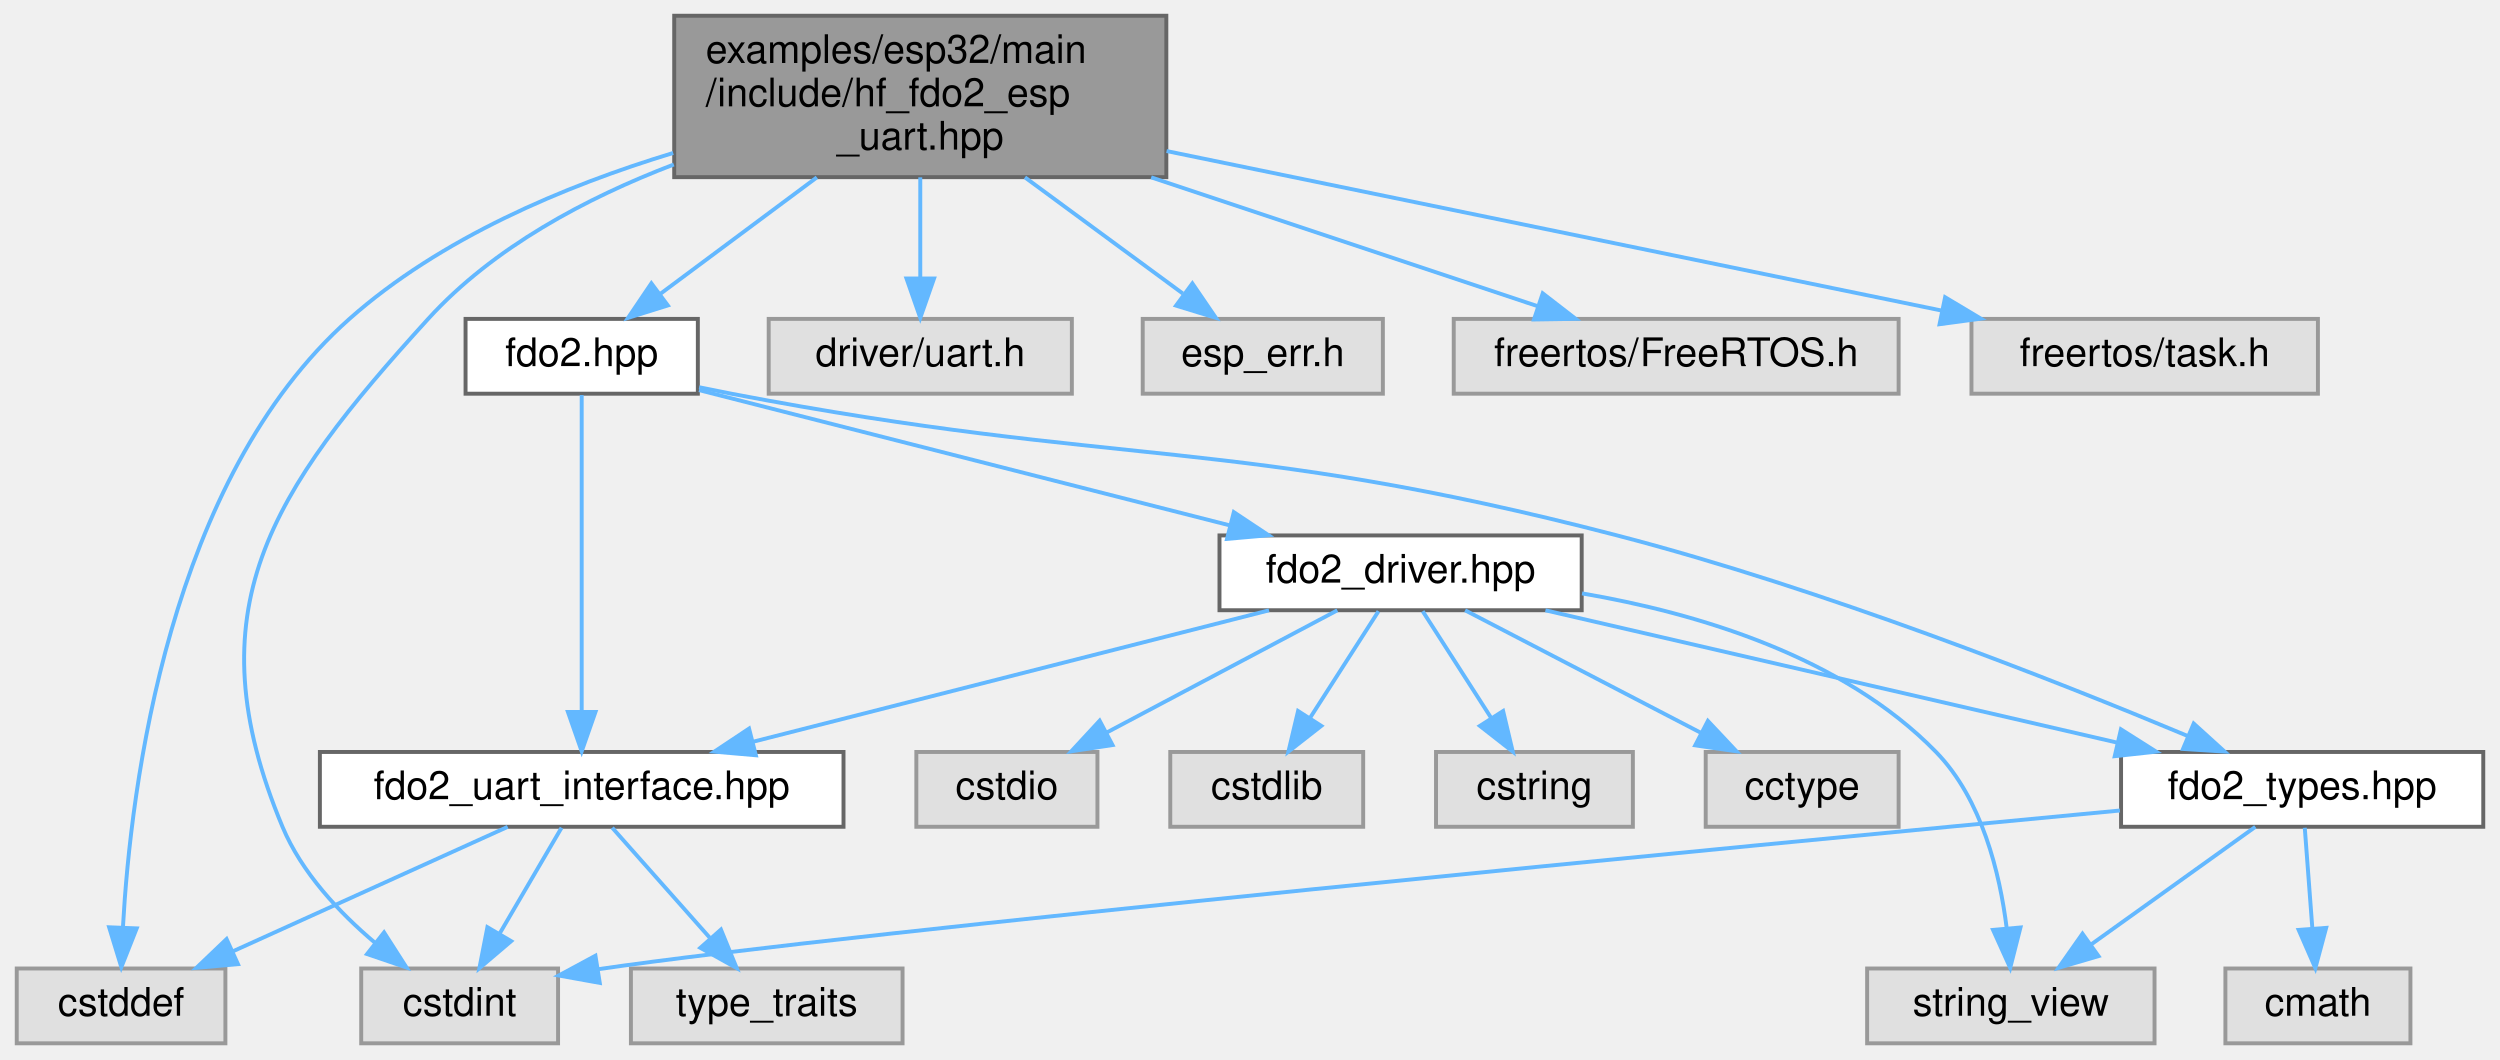
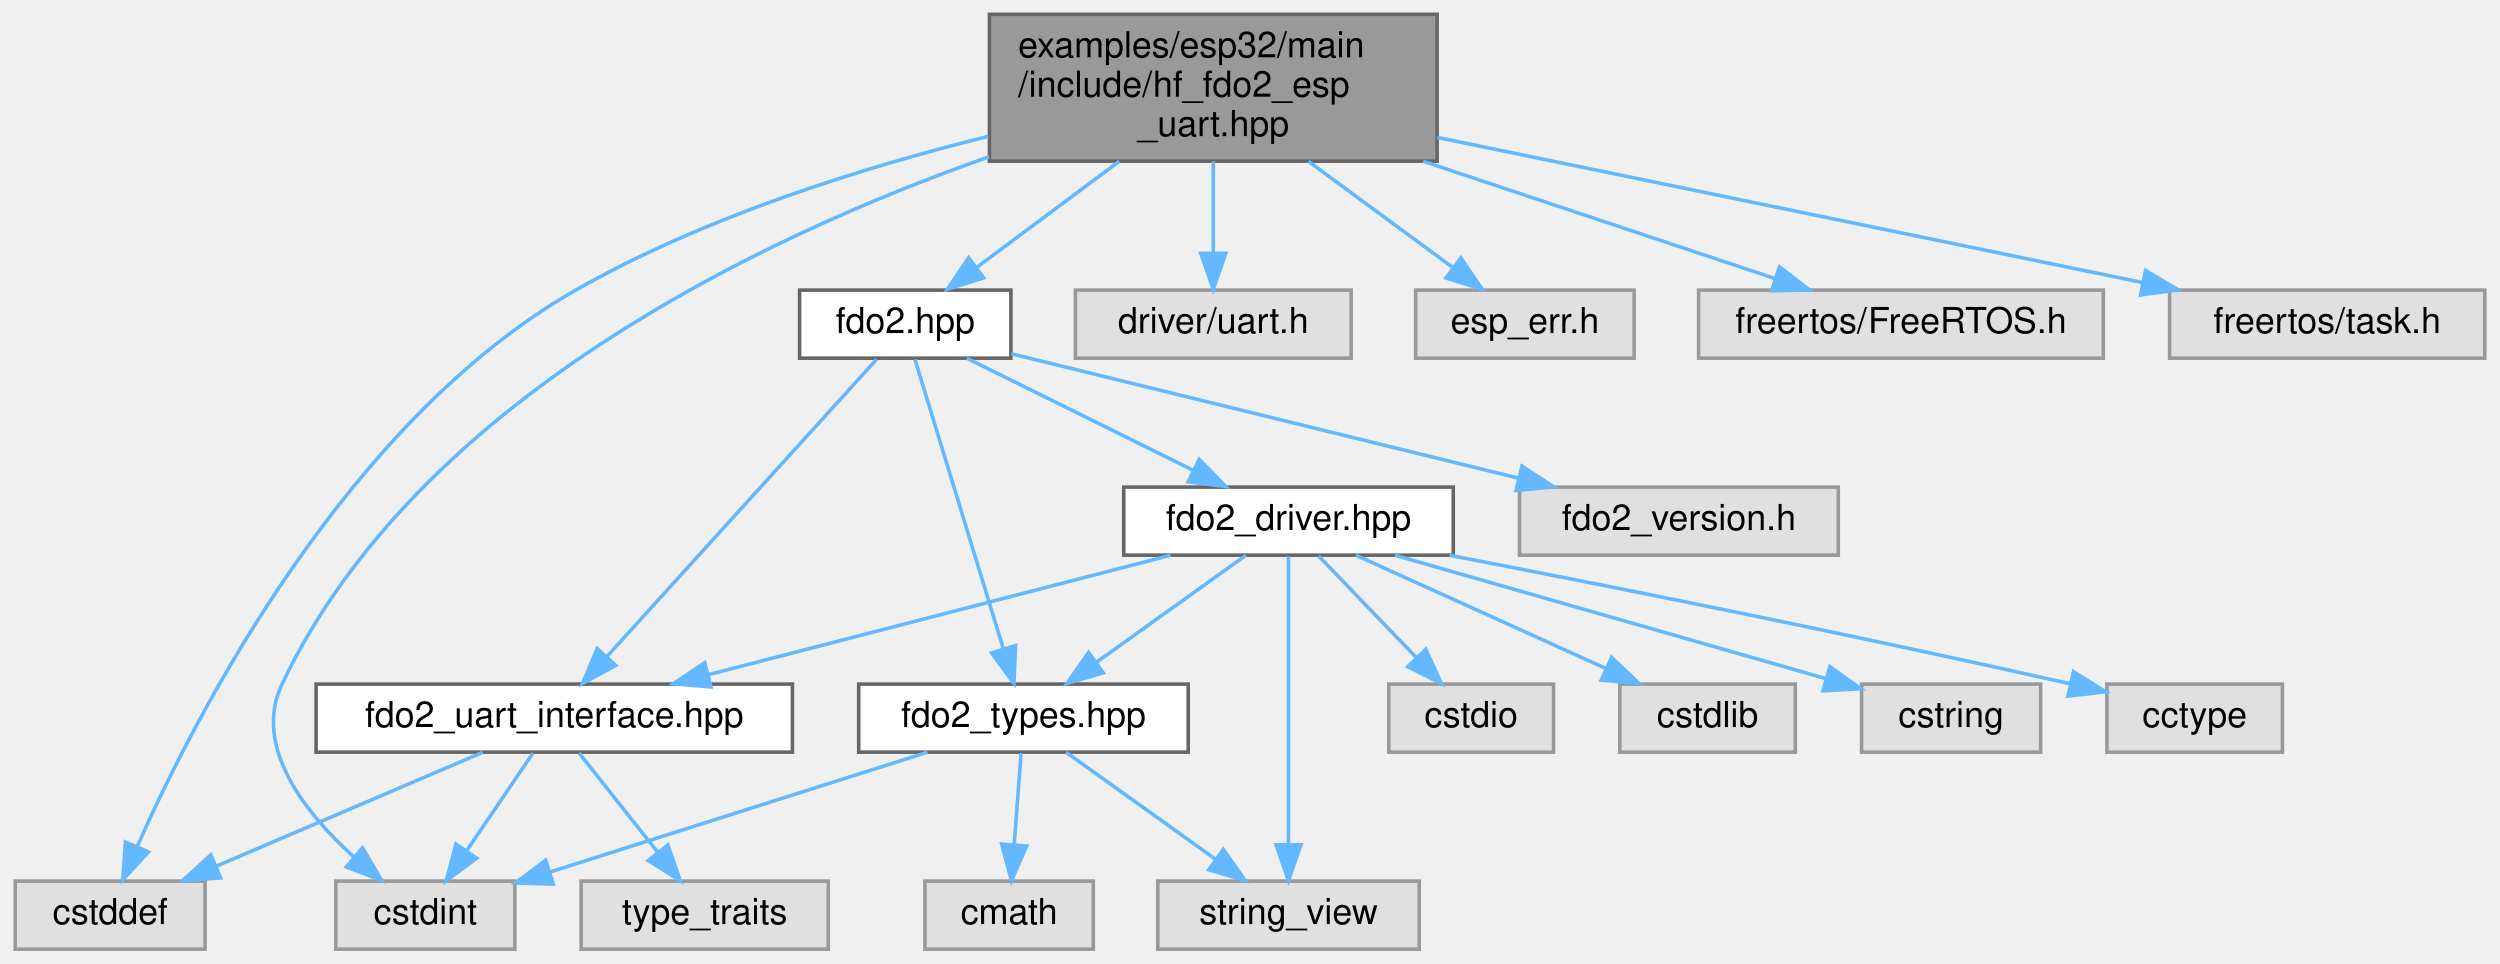
- <svg xmlns="http://www.w3.org/2000/svg" xmlns:xlink="http://www.w3.org/1999/xlink" width="635pt" height="269pt" viewBox="0.00 0.00 634.50 269.00">
+ <svg xmlns="http://www.w3.org/2000/svg" xmlns:xlink="http://www.w3.org/1999/xlink" width="698pt" height="269pt" viewBox="0.00 0.00 697.50 269.00">
  <g id="graph0" class="graph" transform="scale(1 1) rotate(0) translate(4 265)">
    <g id="Node000001" class="node">
      <g id="a_Node000001">
        <a xlink:title="Reusable ESP-IDF UART transport for fdo2::Driver (CRTP, zero virtual calls).">
-           <polygon fill="#999999" stroke="#666666" points="292,-261 167,-261 167,-220 292,-220 292,-261" />
-           <text text-anchor="start" x="175" y="-249" font-family="Helvetica,sans-Serif" font-size="10.00">examples/esp32/main</text>
-           <text text-anchor="start" x="175" y="-238" font-family="Helvetica,sans-Serif" font-size="10.00">/include/hf_fdo2_esp</text>
-           <text text-anchor="middle" x="229.5" y="-227" font-family="Helvetica,sans-Serif" font-size="10.00">_uart.hpp</text>
+           <polygon fill="#999999" stroke="#666666" points="397,-261 272,-261 272,-220 397,-220 397,-261" />
+           <text text-anchor="start" x="280" y="-249" font-family="Helvetica,sans-Serif" font-size="10.00">examples/esp32/main</text>
+           <text text-anchor="start" x="280" y="-238" font-family="Helvetica,sans-Serif" font-size="10.00">/include/hf_fdo2_esp</text>
+           <text text-anchor="middle" x="334.5" y="-227" font-family="Helvetica,sans-Serif" font-size="10.00">_uart.hpp</text>
        </a>
      </g>
    </g>
    <g id="Node000002" class="node">
      <g id="a_Node000002">
        <a xlink:href="fdo2_8hpp.html" target="_top" xlink:title="Umbrella header for the HF-FDO2 (FDO2-G2) UART driver.">
-           <polygon fill="white" stroke="#666666" points="173,-184 114,-184 114,-165 173,-165 173,-184" />
-           <text text-anchor="middle" x="143.5" y="-172" font-family="Helvetica,sans-Serif" font-size="10.00">fdo2.hpp</text>
+           <polygon fill="white" stroke="#666666" points="278,-184 219,-184 219,-165 278,-165 278,-184" />
+           <text text-anchor="middle" x="248.5" y="-172" font-family="Helvetica,sans-Serif" font-size="10.00">fdo2.hpp</text>
        </a>
      </g>
    </g>
    <g id="edge1_Node000001_Node000002" class="edge">
      <g id="a_edge1_Node000001_Node000002">
        <a xlink:title=" ">
-           <path fill="none" stroke="#63b8ff" d="M203.23,-219.95C190.48,-210.46 175.4,-199.24 163.58,-190.44" />
-           <polygon fill="#63b8ff" stroke="#63b8ff" points="165.38,-187.42 155.27,-184.26 161.2,-193.04 165.38,-187.42" />
+           <path fill="none" stroke="#63b8ff" d="M308.23,-219.95C295.48,-210.46 280.4,-199.24 268.58,-190.44" />
+           <polygon fill="#63b8ff" stroke="#63b8ff" points="270.38,-187.42 260.27,-184.26 266.2,-193.04 270.38,-187.42" />
        </a>
      </g>
    </g>
    <g id="Node000004" class="node">
      <g id="a_Node000004">
        <a xlink:title=" ">
          <polygon fill="#e0e0e0" stroke="#999999" points="53,-19 0,-19 0,0 53,0 53,-19" />
          <text text-anchor="middle" x="26.5" y="-7" font-family="Helvetica,sans-Serif" font-size="10.00">cstddef</text>
        </a>
      </g>
    </g>
-     <g id="edge22_Node000001_Node000004" class="edge">
-       <g id="a_edge22_Node000001_Node000004">
-         <a xlink:title=" ">
-           <path fill="none" stroke="#63b8ff" d="M166.74,-226.15C139.03,-217.74 107.59,-204.48 84.5,-184 38.62,-143.3 28.95,-65.29 26.97,-29.4" />
-           <polygon fill="#63b8ff" stroke="#63b8ff" points="30.47,-29.19 26.57,-19.34 23.47,-29.47 30.47,-29.19" />
+     <g id="edge23_Node000001_Node000004" class="edge">
+       <g id="a_edge23_Node000001_Node000004">
+         <a xlink:title=" ">
+           <path fill="none" stroke="#63b8ff" d="M271.67,-226.93C236.3,-218.17 192.22,-204.35 156.5,-184 92.51,-147.53 50.39,-65.44 34.09,-28.78" />
+           <polygon fill="#63b8ff" stroke="#63b8ff" points="37.2,-27.14 30.03,-19.34 30.77,-29.91 37.2,-27.14" />
        </a>
      </g>
    </g>
    <g id="Node000005" class="node">
      <g id="a_Node000005">
        <a xlink:title=" ">
-           <polygon fill="#e0e0e0" stroke="#999999" points="137.5,-19 87.5,-19 87.5,0 137.5,0 137.5,-19" />
-           <text text-anchor="middle" x="112.5" y="-7" font-family="Helvetica,sans-Serif" font-size="10.00">cstdint</text>
-         </a>
-       </g>
-     </g>
-     <g id="edge23_Node000001_Node000005" class="edge">
-       <g id="a_edge23_Node000001_Node000005">
-         <a xlink:title=" ">
-           <path fill="none" stroke="#63b8ff" d="M166.89,-223.22C144.65,-214.72 121.05,-202.17 104.5,-184 64.34,-139.9 44.52,-110.04 67.5,-55 72.36,-43.36 81.92,-33.2 90.98,-25.55" />
-           <polygon fill="#63b8ff" stroke="#63b8ff" points="93.3,-28.17 99.01,-19.25 88.98,-22.67 93.3,-28.17" />
-         </a>
-       </g>
-     </g>
-     <g id="Node000015" class="node">
-       <g id="a_Node000015">
-         <a xlink:title=" ">
-           <polygon fill="#e0e0e0" stroke="#999999" points="268,-184 191,-184 191,-165 268,-165 268,-184" />
-           <text text-anchor="middle" x="229.5" y="-172" font-family="Helvetica,sans-Serif" font-size="10.00">driver/uart.h</text>
-         </a>
-       </g>
-     </g>
-     <g id="edge18_Node000001_Node000015" class="edge">
-       <g id="a_edge18_Node000001_Node000015">
-         <a xlink:title=" ">
-           <path fill="none" stroke="#63b8ff" d="M229.5,-219.95C229.5,-211.85 229.5,-202.5 229.5,-194.47" />
-           <polygon fill="#63b8ff" stroke="#63b8ff" points="233,-194.26 229.5,-184.26 226,-194.26 233,-194.26" />
+           <polygon fill="#e0e0e0" stroke="#999999" points="139.5,-19 89.5,-19 89.5,0 139.5,0 139.5,-19" />
+           <text text-anchor="middle" x="114.5" y="-7" font-family="Helvetica,sans-Serif" font-size="10.00">cstdint</text>
+         </a>
+       </g>
+     </g>
+     <g id="edge24_Node000001_Node000005" class="edge">
+       <g id="a_edge24_Node000001_Node000005">
+         <a xlink:title=" ">
+           <path fill="none" stroke="#63b8ff" d="M271.9,-221.24C207.69,-198.61 112.04,-153.02 74.5,-74 66.27,-56.69 80.71,-38.3 94.49,-25.79" />
+           <polygon fill="#63b8ff" stroke="#63b8ff" points="96.96,-28.29 102.34,-19.16 92.44,-22.94 96.96,-28.29" />
        </a>
      </g>
    </g>
    <g id="Node000016" class="node">
      <g id="a_Node000016">
        <a xlink:title=" ">
-           <polygon fill="#e0e0e0" stroke="#999999" points="347,-184 286,-184 286,-165 347,-165 347,-184" />
-           <text text-anchor="middle" x="316.5" y="-172" font-family="Helvetica,sans-Serif" font-size="10.00">esp_err.h</text>
+           <polygon fill="#e0e0e0" stroke="#999999" points="373,-184 296,-184 296,-165 373,-165 373,-184" />
+           <text text-anchor="middle" x="334.5" y="-172" font-family="Helvetica,sans-Serif" font-size="10.00">driver/uart.h</text>
        </a>
      </g>
    </g>
    <g id="edge19_Node000001_Node000016" class="edge">
      <g id="a_edge19_Node000001_Node000016">
        <a xlink:title=" ">
-           <path fill="none" stroke="#63b8ff" d="M256.08,-219.95C268.98,-210.46 284.23,-199.24 296.19,-190.44" />
-           <polygon fill="#63b8ff" stroke="#63b8ff" points="298.61,-193.01 304.59,-184.26 294.46,-187.37 298.61,-193.01" />
+           <path fill="none" stroke="#63b8ff" d="M334.5,-219.95C334.5,-211.85 334.5,-202.5 334.5,-194.47" />
+           <polygon fill="#63b8ff" stroke="#63b8ff" points="338,-194.26 334.5,-184.26 331,-194.26 338,-194.26" />
        </a>
      </g>
    </g>
    <g id="Node000017" class="node">
      <g id="a_Node000017">
        <a xlink:title=" ">
-           <polygon fill="#e0e0e0" stroke="#999999" points="478,-184 365,-184 365,-165 478,-165 478,-184" />
-           <text text-anchor="middle" x="421.5" y="-172" font-family="Helvetica,sans-Serif" font-size="10.00">freertos/FreeRTOS.h</text>
+           <polygon fill="#e0e0e0" stroke="#999999" points="452,-184 391,-184 391,-165 452,-165 452,-184" />
+           <text text-anchor="middle" x="421.5" y="-172" font-family="Helvetica,sans-Serif" font-size="10.00">esp_err.h</text>
        </a>
      </g>
    </g>
    <g id="edge20_Node000001_Node000017" class="edge">
      <g id="a_edge20_Node000001_Node000017">
        <a xlink:title=" ">
-           <path fill="none" stroke="#63b8ff" d="M288.15,-219.95C320.27,-209.24 358.99,-196.34 386.42,-187.19" />
-           <polygon fill="#63b8ff" stroke="#63b8ff" points="387.6,-190.49 395.98,-184.01 385.38,-183.85 387.6,-190.49" />
+           <path fill="none" stroke="#63b8ff" d="M361.08,-219.95C373.98,-210.46 389.23,-199.24 401.19,-190.44" />
+           <polygon fill="#63b8ff" stroke="#63b8ff" points="403.61,-193.01 409.59,-184.26 399.46,-187.37 403.61,-193.01" />
        </a>
      </g>
    </g>
    <g id="Node000018" class="node">
      <g id="a_Node000018">
        <a xlink:title=" ">
-           <polygon fill="#e0e0e0" stroke="#999999" points="584.5,-184 496.5,-184 496.5,-165 584.5,-165 584.5,-184" />
-           <text text-anchor="middle" x="540.5" y="-172" font-family="Helvetica,sans-Serif" font-size="10.00">freertos/task.h</text>
+           <polygon fill="#e0e0e0" stroke="#999999" points="583,-184 470,-184 470,-165 583,-165 583,-184" />
+           <text text-anchor="middle" x="526.5" y="-172" font-family="Helvetica,sans-Serif" font-size="10.00">freertos/FreeRTOS.h</text>
        </a>
      </g>
    </g>
    <g id="edge21_Node000001_Node000018" class="edge">
      <g id="a_edge21_Node000001_Node000018">
        <a xlink:title=" ">
-           <path fill="none" stroke="#63b8ff" d="M292.06,-226.63C349.88,-214.73 434.79,-197.25 488.85,-186.13" />
-           <polygon fill="#63b8ff" stroke="#63b8ff" points="489.81,-189.5 498.9,-184.06 488.4,-182.65 489.81,-189.5" />
+           <path fill="none" stroke="#63b8ff" d="M393.15,-219.95C425.27,-209.24 463.99,-196.34 491.42,-187.19" />
+           <polygon fill="#63b8ff" stroke="#63b8ff" points="492.6,-190.49 500.98,-184.01 490.38,-183.85 492.6,-190.49" />
+         </a>
+       </g>
+     </g>
+     <g id="Node000019" class="node">
+       <g id="a_Node000019">
+         <a xlink:title=" ">
+           <polygon fill="#e0e0e0" stroke="#999999" points="689.5,-184 601.5,-184 601.5,-165 689.5,-165 689.5,-184" />
+           <text text-anchor="middle" x="645.5" y="-172" font-family="Helvetica,sans-Serif" font-size="10.00">freertos/task.h</text>
+         </a>
+       </g>
+     </g>
+     <g id="edge22_Node000001_Node000019" class="edge">
+       <g id="a_edge22_Node000001_Node000019">
+         <a xlink:title=" ">
+           <path fill="none" stroke="#63b8ff" d="M397.06,-226.63C454.88,-214.73 539.79,-197.25 593.85,-186.13" />
+           <polygon fill="#63b8ff" stroke="#63b8ff" points="594.81,-189.5 603.9,-184.06 593.4,-182.65 594.81,-189.5" />
        </a>
      </g>
    </g>
    <g id="Node000003" class="node">
      <g id="a_Node000003">
        <a xlink:href="fdo2__uart__interface_8hpp.html" target="_top" xlink:title="CRTP byte transport for the PyroScience Unified Protocol (PSUP).">
-           <polygon fill="white" stroke="#666666" points="210,-74 77,-74 77,-55 210,-55 210,-74" />
-           <text text-anchor="middle" x="143.5" y="-62" font-family="Helvetica,sans-Serif" font-size="10.00">fdo2_uart_interface.hpp</text>
+           <polygon fill="white" stroke="#666666" points="217,-74 84,-74 84,-55 217,-55 217,-74" />
+           <text text-anchor="middle" x="150.5" y="-62" font-family="Helvetica,sans-Serif" font-size="10.00">fdo2_uart_interface.hpp</text>
        </a>
      </g>
    </g>
    <g id="edge2_Node000002_Node000003" class="edge">
      <g id="a_edge2_Node000002_Node000003">
        <a xlink:title=" ">
-           <path fill="none" stroke="#63b8ff" d="M143.5,-164.66C143.5,-147.17 143.5,-107.8 143.5,-84.27" />
-           <polygon fill="#63b8ff" stroke="#63b8ff" points="147,-84.16 143.5,-74.16 140,-84.16 147,-84.16" />
+           <path fill="none" stroke="#63b8ff" d="M240.48,-164.66C224.03,-146.54 186.26,-104.91 165.26,-81.77" />
+           <polygon fill="#63b8ff" stroke="#63b8ff" points="167.67,-79.21 158.36,-74.16 162.48,-83.92 167.67,-79.21" />
        </a>
      </g>
    </g>
    <g id="Node000007" class="node">
      <g id="a_Node000007">
        <a xlink:href="fdo2__types_8hpp.html" target="_top" xlink:title="FDO2-G2 UART types, scaling, and status decoding (PyroScience data sheet v5).">
-           <polygon fill="white" stroke="#666666" points="626.5,-74 534.5,-74 534.5,-55 626.5,-55 626.5,-74" />
-           <text text-anchor="middle" x="580.5" y="-62" font-family="Helvetica,sans-Serif" font-size="10.00">fdo2_types.hpp</text>
+           <polygon fill="white" stroke="#666666" points="327.5,-74 235.5,-74 235.5,-55 327.5,-55 327.5,-74" />
+           <text text-anchor="middle" x="281.5" y="-62" font-family="Helvetica,sans-Serif" font-size="10.00">fdo2_types.hpp</text>
        </a>
      </g>
    </g>
    <g id="edge6_Node000002_Node000007" class="edge">
      <g id="a_edge6_Node000002_Node000007">
        <a xlink:title=" ">
-           <path fill="none" stroke="#63b8ff" d="M173.33,-166.64C176.09,-166.07 178.84,-165.51 181.5,-165 280.96,-145.94 308.48,-154.48 406.5,-129 458.76,-115.42 517.33,-92.33 551.44,-78.05" />
-           <polygon fill="#63b8ff" stroke="#63b8ff" points="552.95,-81.22 560.8,-74.1 550.23,-74.77 552.95,-81.22" />
+           <path fill="none" stroke="#63b8ff" d="M251.2,-164.66C256.57,-147.09 268.68,-107.45 275.86,-83.95" />
+           <polygon fill="#63b8ff" stroke="#63b8ff" points="279.28,-84.74 278.85,-74.16 272.58,-82.7 279.28,-84.74" />
        </a>
      </g>
    </g>
    <g id="Node000010" class="node">
      <g id="a_Node000010">
        <a xlink:href="fdo2__driver_8hpp.html" target="_top" xlink:title="FDO2-G2 UART command client (PyroScience data sheet v5, §4).">
-           <polygon fill="white" stroke="#666666" points="397.5,-129 305.5,-129 305.5,-110 397.5,-110 397.5,-129" />
-           <text text-anchor="middle" x="351.5" y="-117" font-family="Helvetica,sans-Serif" font-size="10.00">fdo2_driver.hpp</text>
+           <polygon fill="white" stroke="#666666" points="401.5,-129 309.5,-129 309.5,-110 401.5,-110 401.5,-129" />
+           <text text-anchor="middle" x="355.5" y="-117" font-family="Helvetica,sans-Serif" font-size="10.00">fdo2_driver.hpp</text>
        </a>
      </g>
    </g>
    <g id="edge10_Node000002_Node000010" class="edge">
      <g id="a_edge10_Node000002_Node000010">
        <a xlink:title=" ">
-           <path fill="none" stroke="#63b8ff" d="M173.3,-165.91C208.61,-156.91 267.74,-141.84 308.13,-131.55" />
-           <polygon fill="#63b8ff" stroke="#63b8ff" points="309.14,-134.91 317.96,-129.05 307.41,-128.12 309.14,-134.91" />
+           <path fill="none" stroke="#63b8ff" d="M265.69,-164.98C282.75,-156.54 309.13,-143.47 328.9,-133.68" />
+           <polygon fill="#63b8ff" stroke="#63b8ff" points="330.59,-136.75 338,-129.17 327.48,-130.47 330.59,-136.75" />
+         </a>
+       </g>
+     </g>
+     <g id="Node000015" class="node">
+       <g id="a_Node000015">
+         <a xlink:title=" ">
+           <polygon fill="#e0e0e0" stroke="#999999" points="509,-129 420,-129 420,-110 509,-110 509,-129" />
+           <text text-anchor="middle" x="464.5" y="-117" font-family="Helvetica,sans-Serif" font-size="10.00">fdo2_version.h</text>
+         </a>
+       </g>
+     </g>
+     <g id="edge18_Node000002_Node000015" class="edge">
+       <g id="a_edge18_Node000002_Node000015">
+         <a xlink:title=" ">
+           <path fill="none" stroke="#63b8ff" d="M278.08,-166.24C314.66,-157.27 377.29,-141.9 419.76,-131.48" />
+           <polygon fill="#63b8ff" stroke="#63b8ff" points="420.68,-134.86 429.56,-129.07 419.02,-128.06 420.68,-134.86" />
        </a>
      </g>
    </g>
    <g id="edge3_Node000003_Node000004" class="edge">
      <g id="a_edge3_Node000003_Node000004">
        <a xlink:title=" ">
-           <path fill="none" stroke="#63b8ff" d="M124.7,-54.98C105.88,-46.46 76.68,-33.23 55,-23.41" />
-           <polygon fill="#63b8ff" stroke="#63b8ff" points="56.19,-20.11 45.64,-19.17 53.3,-26.48 56.19,-20.11" />
+           <path fill="none" stroke="#63b8ff" d="M130.58,-54.98C110.45,-46.38 79.12,-32.99 56.09,-23.15" />
+           <polygon fill="#63b8ff" stroke="#63b8ff" points="57.36,-19.88 46.79,-19.17 54.6,-26.32 57.36,-19.88" />
        </a>
      </g>
    </g>
    <g id="edge4_Node000003_Node000005" class="edge">
      <g id="a_edge4_Node000003_Node000005">
        <a xlink:title=" ">
-           <path fill="none" stroke="#63b8ff" d="M138.38,-54.75C134.14,-47.49 127.97,-36.95 122.72,-27.98" />
-           <polygon fill="#63b8ff" stroke="#63b8ff" points="125.59,-25.95 117.52,-19.09 119.55,-29.49 125.59,-25.95" />
+           <path fill="none" stroke="#63b8ff" d="M144.56,-54.75C139.52,-47.34 132.16,-36.5 125.99,-27.41" />
+           <polygon fill="#63b8ff" stroke="#63b8ff" points="128.85,-25.39 120.33,-19.09 123.06,-29.33 128.85,-25.39" />
        </a>
      </g>
    </g>
    <g id="Node000006" class="node">
      <g id="a_Node000006">
        <a xlink:title=" ">
-           <polygon fill="#e0e0e0" stroke="#999999" points="225,-19 156,-19 156,0 225,0 225,-19" />
-           <text text-anchor="middle" x="190.5" y="-7" font-family="Helvetica,sans-Serif" font-size="10.00">type_traits</text>
+           <polygon fill="#e0e0e0" stroke="#999999" points="227,-19 158,-19 158,0 227,0 227,-19" />
+           <text text-anchor="middle" x="192.5" y="-7" font-family="Helvetica,sans-Serif" font-size="10.00">type_traits</text>
        </a>
      </g>
    </g>
    <g id="edge5_Node000003_Node000006" class="edge">
      <g id="a_edge5_Node000003_Node000006">
        <a xlink:title=" ">
-           <path fill="none" stroke="#63b8ff" d="M151.26,-54.75C157.97,-47.18 167.84,-36.05 176.01,-26.84" />
-           <polygon fill="#63b8ff" stroke="#63b8ff" points="178.87,-28.89 182.88,-19.09 173.63,-24.25 178.87,-28.89" />
+           <path fill="none" stroke="#63b8ff" d="M157.44,-54.75C163.37,-47.26 172.07,-36.28 179.32,-27.13" />
+           <polygon fill="#63b8ff" stroke="#63b8ff" points="182.23,-29.1 185.69,-19.09 176.74,-24.75 182.23,-29.1" />
        </a>
      </g>
    </g>
    <g id="edge8_Node000007_Node000005" class="edge">
      <g id="a_edge8_Node000007_Node000005">
        <a xlink:title=" ">
-           <path fill="none" stroke="#63b8ff" d="M534.2,-59.13C436.25,-49.84 212.35,-28.3 147.8,-18.84" />
-           <polygon fill="#63b8ff" stroke="#63b8ff" points="148.09,-15.34 137.67,-17.22 146.99,-22.25 148.09,-15.34" />
+           <path fill="none" stroke="#63b8ff" d="M254.67,-54.98C226.05,-45.9 180.61,-31.48 149.27,-21.53" />
+           <polygon fill="#63b8ff" stroke="#63b8ff" points="150.22,-18.16 139.63,-18.47 148.1,-24.84 150.22,-18.16" />
        </a>
      </g>
    </g>
    <g id="Node000008" class="node">
      <g id="a_Node000008">
        <a xlink:title=" ">
-           <polygon fill="#e0e0e0" stroke="#999999" points="608,-19 561,-19 561,0 608,0 608,-19" />
-           <text text-anchor="middle" x="584.5" y="-7" font-family="Helvetica,sans-Serif" font-size="10.00">cmath</text>
+           <polygon fill="#e0e0e0" stroke="#999999" points="301,-19 254,-19 254,0 301,0 301,-19" />
+           <text text-anchor="middle" x="277.5" y="-7" font-family="Helvetica,sans-Serif" font-size="10.00">cmath</text>
        </a>
      </g>
    </g>
    <g id="edge7_Node000007_Node000008" class="edge">
      <g id="a_edge7_Node000007_Node000008">
        <a xlink:title=" ">
-           <path fill="none" stroke="#63b8ff" d="M581.16,-54.75C581.68,-47.8 582.44,-37.85 583.09,-29.13" />
-           <polygon fill="#63b8ff" stroke="#63b8ff" points="586.59,-29.32 583.85,-19.09 579.61,-28.8 586.59,-29.32" />
+           <path fill="none" stroke="#63b8ff" d="M280.84,-54.75C280.32,-47.8 279.56,-37.85 278.91,-29.13" />
+           <polygon fill="#63b8ff" stroke="#63b8ff" points="282.39,-28.8 278.15,-19.09 275.41,-29.32 282.39,-28.8" />
        </a>
      </g>
    </g>
    <g id="Node000009" class="node">
      <g id="a_Node000009">
        <a xlink:title=" ">
-           <polygon fill="#e0e0e0" stroke="#999999" points="543,-19 470,-19 470,0 543,0 543,-19" />
-           <text text-anchor="middle" x="506.5" y="-7" font-family="Helvetica,sans-Serif" font-size="10.00">string_view</text>
+           <polygon fill="#e0e0e0" stroke="#999999" points="392,-19 319,-19 319,0 392,0 392,-19" />
+           <text text-anchor="middle" x="355.5" y="-7" font-family="Helvetica,sans-Serif" font-size="10.00">string_view</text>
        </a>
      </g>
    </g>
    <g id="edge9_Node000007_Node000009" class="edge">
      <g id="a_edge9_Node000007_Node000009">
        <a xlink:title=" ">
-           <path fill="none" stroke="#63b8ff" d="M568.61,-54.98C557.35,-46.92 540.21,-34.65 526.79,-25.03" />
-           <polygon fill="#63b8ff" stroke="#63b8ff" points="528.77,-22.15 518.61,-19.17 524.7,-27.84 528.77,-22.15" />
+           <path fill="none" stroke="#63b8ff" d="M293.39,-54.98C304.65,-46.92 321.79,-34.65 335.21,-25.03" />
+           <polygon fill="#63b8ff" stroke="#63b8ff" points="337.3,-27.84 343.39,-19.17 333.23,-22.15 337.3,-27.84" />
        </a>
      </g>
    </g>
    <g id="edge12_Node000010_Node000003" class="edge">
      <g id="a_edge12_Node000010_Node000003">
        <a xlink:title=" ">
-           <path fill="none" stroke="#63b8ff" d="M318.08,-109.98C282.56,-100.93 226.23,-86.58 187.2,-76.64" />
-           <polygon fill="#63b8ff" stroke="#63b8ff" points="187.74,-73.16 177.18,-74.08 186.01,-79.94 187.74,-73.16" />
+           <path fill="none" stroke="#63b8ff" d="M322.56,-109.98C287.55,-100.93 232.03,-86.58 193.57,-76.64" />
+           <polygon fill="#63b8ff" stroke="#63b8ff" points="194.25,-73.2 183.69,-74.08 192.5,-79.97 194.25,-73.2" />
        </a>
      </g>
    </g>
    <g id="edge11_Node000010_Node000007" class="edge">
      <g id="a_edge11_Node000010_Node000007">
        <a xlink:title=" ">
-           <path fill="none" stroke="#63b8ff" d="M388.29,-109.98C427.74,-100.86 490.48,-86.33 533.48,-76.38" />
-           <polygon fill="#63b8ff" stroke="#63b8ff" points="534.47,-79.75 543.42,-74.08 532.89,-72.93 534.47,-79.75" />
+           <path fill="none" stroke="#63b8ff" d="M343.61,-109.98C332.35,-101.92 315.21,-89.65 301.79,-80.03" />
+           <polygon fill="#63b8ff" stroke="#63b8ff" points="303.77,-77.15 293.61,-74.17 299.7,-82.84 303.77,-77.15" />
        </a>
      </g>
    </g>
    <g id="edge17_Node000010_Node000009" class="edge">
      <g id="a_edge17_Node000010_Node000009">
        <a xlink:title=" ">
-           <path fill="none" stroke="#63b8ff" d="M397.59,-114.28C427.01,-109.24 463.92,-98.19 487.5,-74 499.16,-62.04 503.71,-43.22 505.46,-29.17" />
-           <polygon fill="#63b8ff" stroke="#63b8ff" points="508.95,-29.42 506.34,-19.15 501.98,-28.8 508.95,-29.42" />
+           <path fill="none" stroke="#63b8ff" d="M355.5,-109.66C355.5,-92.17 355.5,-52.8 355.5,-29.27" />
+           <polygon fill="#63b8ff" stroke="#63b8ff" points="359,-29.16 355.5,-19.16 352,-29.16 359,-29.16" />
        </a>
      </g>
    </g>
    <g id="Node000011" class="node">
      <g id="a_Node000011">
        <a xlink:title=" ">
-           <polygon fill="#e0e0e0" stroke="#999999" points="478,-74 429,-74 429,-55 478,-55 478,-74" />
-           <text text-anchor="middle" x="453.5" y="-62" font-family="Helvetica,sans-Serif" font-size="10.00">cctype</text>
+           <polygon fill="#e0e0e0" stroke="#999999" points="633,-74 584,-74 584,-55 633,-55 633,-74" />
+           <text text-anchor="middle" x="608.5" y="-62" font-family="Helvetica,sans-Serif" font-size="10.00">cctype</text>
        </a>
      </g>
    </g>
    <g id="edge13_Node000010_Node000011" class="edge">
      <g id="a_edge13_Node000010_Node000011">
        <a xlink:title=" ">
-           <path fill="none" stroke="#63b8ff" d="M367.89,-109.98C384.07,-101.57 409.07,-88.59 427.88,-78.81" />
-           <polygon fill="#63b8ff" stroke="#63b8ff" points="429.55,-81.89 436.81,-74.17 426.33,-75.68 429.55,-81.89" />
+           <path fill="none" stroke="#63b8ff" d="M400.5,-109.96C442.7,-101.82 507.78,-88.92 573.52,-74.14" />
+           <polygon fill="#63b8ff" stroke="#63b8ff" points="574.67,-77.47 583.65,-71.85 573.12,-70.64 574.67,-77.47" />
        </a>
      </g>
    </g>
    <g id="Node000012" class="node">
      <g id="a_Node000012">
        <a xlink:title=" ">
-           <polygon fill="#e0e0e0" stroke="#999999" points="274.5,-74 228.5,-74 228.5,-55 274.5,-55 274.5,-74" />
-           <text text-anchor="middle" x="251.5" y="-62" font-family="Helvetica,sans-Serif" font-size="10.00">cstdio</text>
+           <polygon fill="#e0e0e0" stroke="#999999" points="429.5,-74 383.5,-74 383.5,-55 429.5,-55 429.5,-74" />
+           <text text-anchor="middle" x="406.5" y="-62" font-family="Helvetica,sans-Serif" font-size="10.00">cstdio</text>
        </a>
      </g>
    </g>
    <g id="edge14_Node000010_Node000012" class="edge">
      <g id="a_edge14_Node000010_Node000012">
        <a xlink:title=" ">
-           <path fill="none" stroke="#63b8ff" d="M335.43,-109.98C319.64,-101.61 295.28,-88.7 276.87,-78.95" />
-           <polygon fill="#63b8ff" stroke="#63b8ff" points="278.33,-75.76 267.86,-74.17 275.06,-81.95 278.33,-75.76" />
+           <path fill="none" stroke="#63b8ff" d="M363.92,-109.75C371.27,-102.11 382.13,-90.82 391.04,-81.56" />
+           <polygon fill="#63b8ff" stroke="#63b8ff" points="393.82,-83.72 398.24,-74.09 388.78,-78.87 393.82,-83.72" />
        </a>
      </g>
    </g>
    <g id="Node000013" class="node">
      <g id="a_Node000013">
        <a xlink:title=" ">
-           <polygon fill="#e0e0e0" stroke="#999999" points="342,-74 293,-74 293,-55 342,-55 342,-74" />
-           <text text-anchor="middle" x="317.5" y="-62" font-family="Helvetica,sans-Serif" font-size="10.00">cstdlib</text>
+           <polygon fill="#e0e0e0" stroke="#999999" points="497,-74 448,-74 448,-55 497,-55 497,-74" />
+           <text text-anchor="middle" x="472.5" y="-62" font-family="Helvetica,sans-Serif" font-size="10.00">cstdlib</text>
        </a>
      </g>
    </g>
    <g id="edge15_Node000010_Node000013" class="edge">
      <g id="a_edge15_Node000010_Node000013">
        <a xlink:title=" ">
-           <path fill="none" stroke="#63b8ff" d="M345.89,-109.75C341.18,-102.42 334.33,-91.73 328.53,-82.7" />
-           <polygon fill="#63b8ff" stroke="#63b8ff" points="331.36,-80.62 323.01,-74.09 325.46,-84.4 331.36,-80.62" />
+           <path fill="none" stroke="#63b8ff" d="M374.3,-109.98C393.12,-101.46 422.32,-88.23 444,-78.41" />
+           <polygon fill="#63b8ff" stroke="#63b8ff" points="445.7,-81.48 453.36,-74.17 442.81,-75.11 445.7,-81.48" />
        </a>
      </g>
    </g>
    <g id="Node000014" class="node">
      <g id="a_Node000014">
        <a xlink:title=" ">
-           <polygon fill="#e0e0e0" stroke="#999999" points="410.5,-74 360.5,-74 360.5,-55 410.5,-55 410.5,-74" />
-           <text text-anchor="middle" x="385.5" y="-62" font-family="Helvetica,sans-Serif" font-size="10.00">cstring</text>
+           <polygon fill="#e0e0e0" stroke="#999999" points="565.5,-74 515.5,-74 515.5,-55 565.5,-55 565.5,-74" />
+           <text text-anchor="middle" x="540.5" y="-62" font-family="Helvetica,sans-Serif" font-size="10.00">cstring</text>
        </a>
      </g>
    </g>
    <g id="edge16_Node000010_Node000014" class="edge">
      <g id="a_edge16_Node000010_Node000014">
        <a xlink:title=" ">
-           <path fill="none" stroke="#63b8ff" d="M357.11,-109.75C361.82,-102.42 368.67,-91.73 374.47,-82.7" />
-           <polygon fill="#63b8ff" stroke="#63b8ff" points="377.54,-84.4 379.99,-74.09 371.64,-80.62 377.54,-84.4" />
+           <path fill="none" stroke="#63b8ff" d="M385.22,-109.98C418.04,-100.58 470.81,-85.46 505.58,-75.51" />
+           <polygon fill="#63b8ff" stroke="#63b8ff" points="506.66,-78.84 515.31,-72.72 504.73,-72.11 506.66,-78.84" />
        </a>
      </g>
    </g>
  </g>
</svg>
